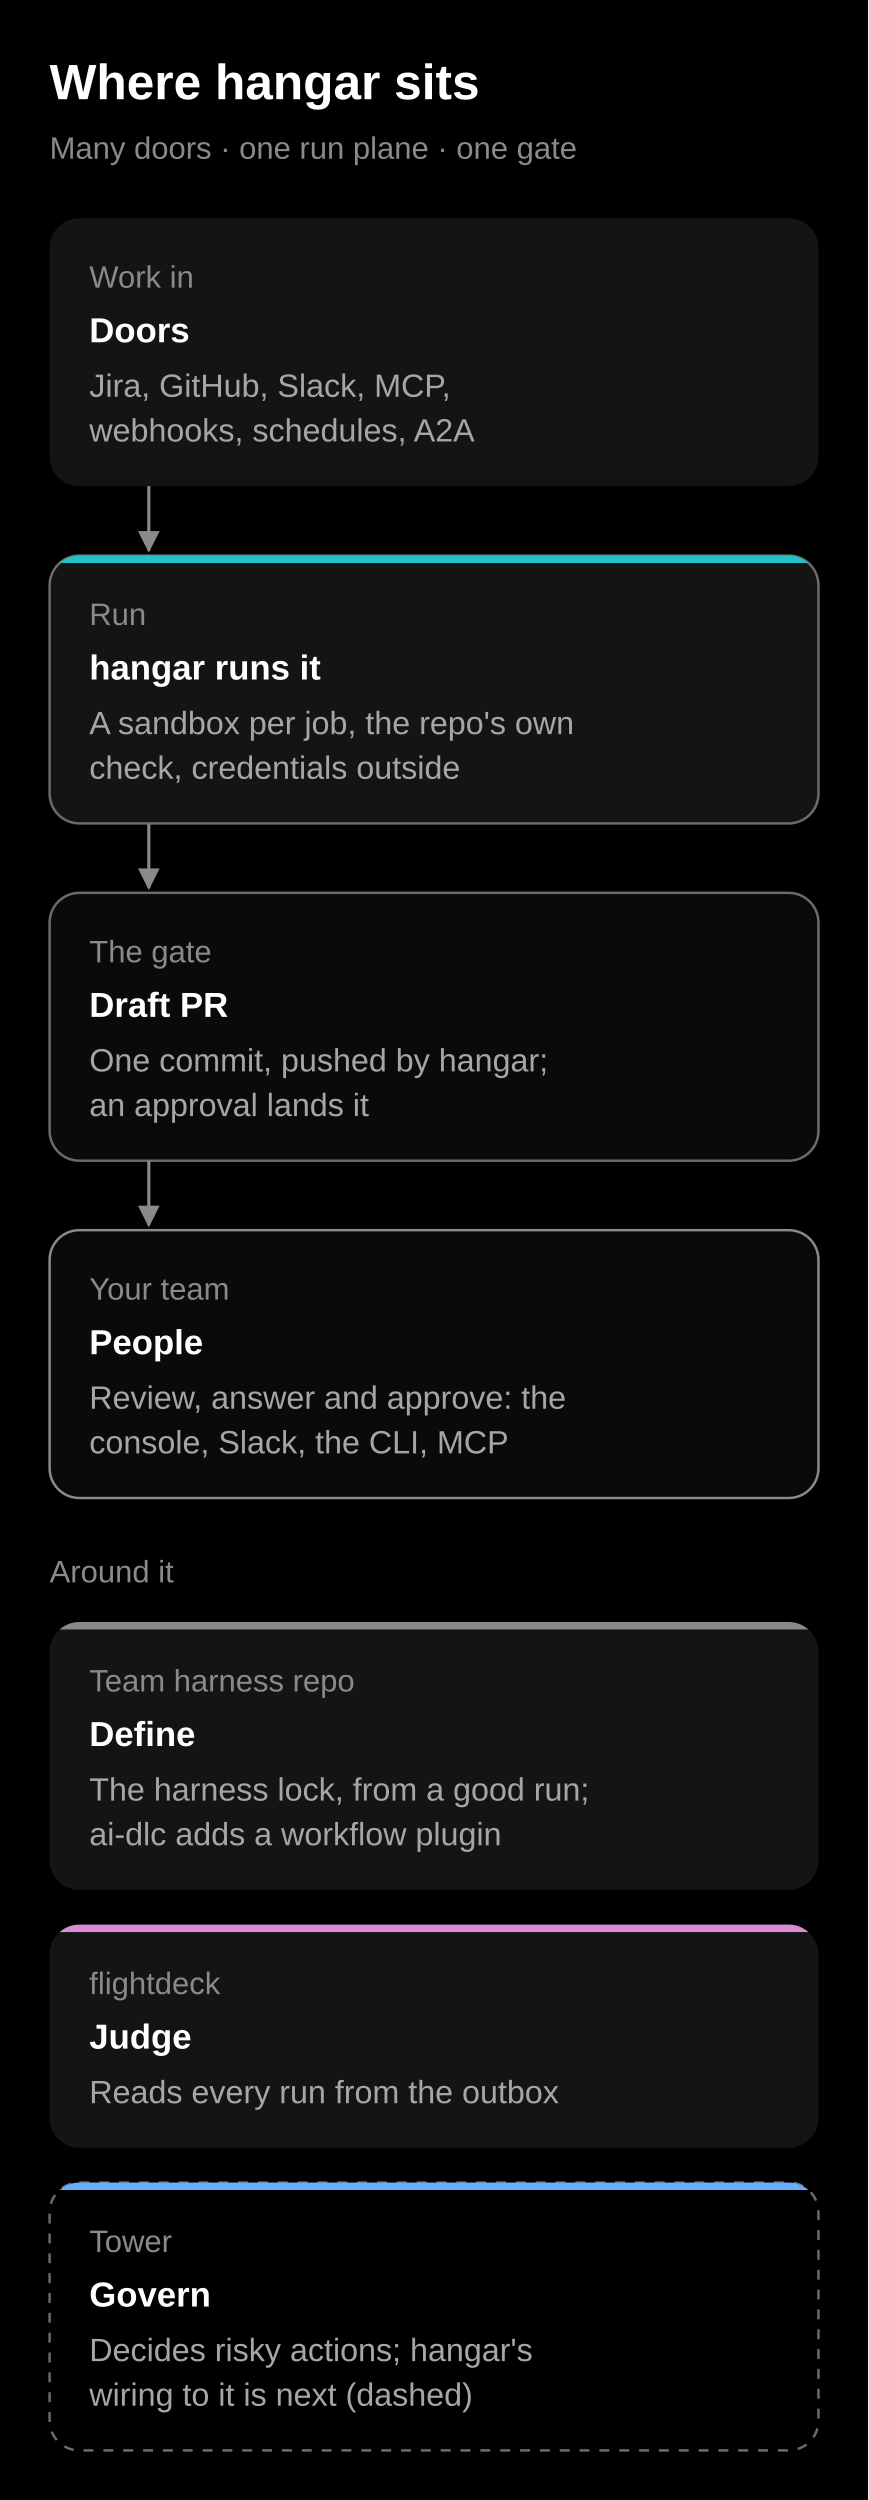
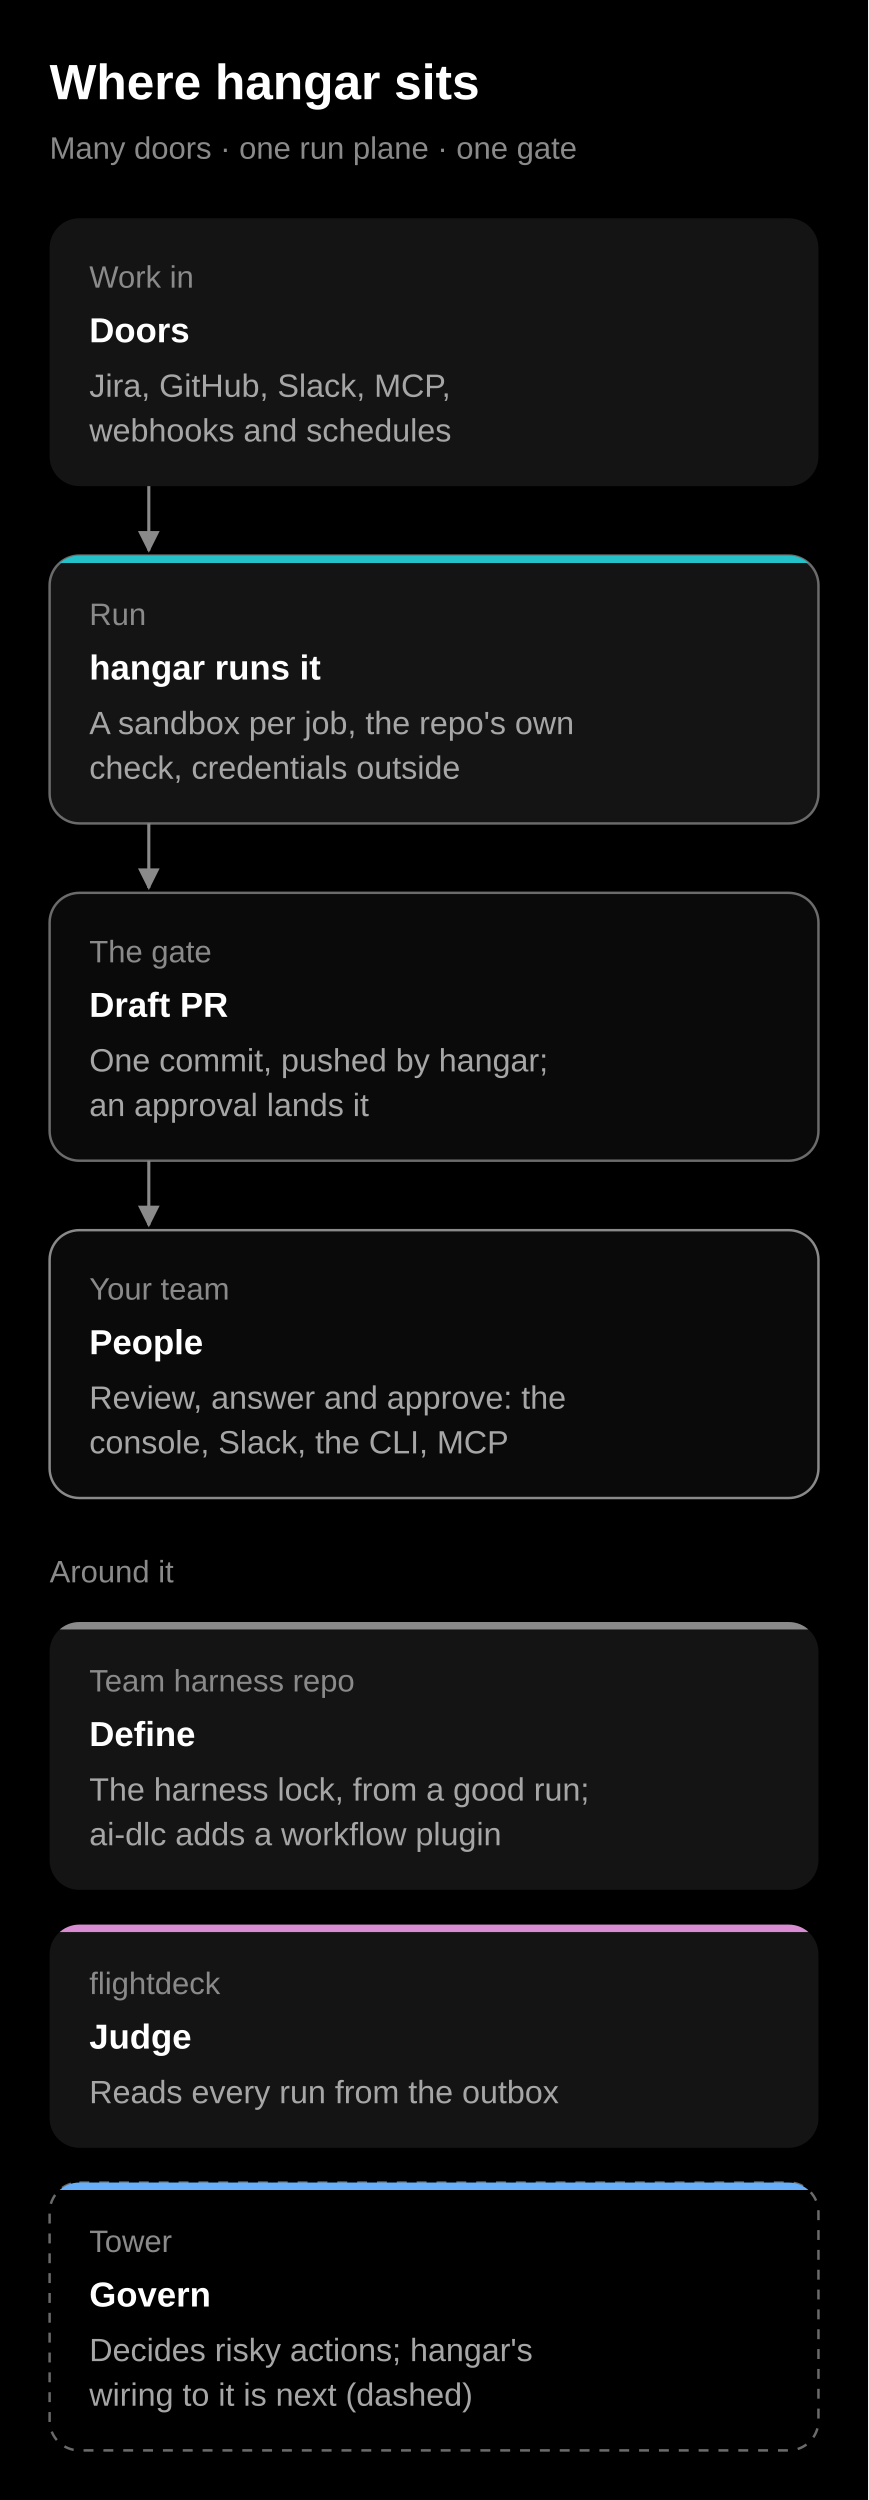
<svg xmlns="http://www.w3.org/2000/svg" class="af-d" viewBox="0 0 350 1008" role="img" aria-label="Where hangar sits">
  <style>
  .af-d .bg { fill: var(--af-canvas, #000000); }
  .af-d .box { fill: var(--af-raised, #141414); }
  .af-d .box-hub { fill: var(--af-raised, #141414); stroke: var(--af-line-strong, #6B6B6B); stroke-width: 1; }
  .af-d .box-plan { fill: none; stroke: var(--af-line-strong, #6B6B6B); stroke-width: 1; stroke-dasharray: 4 4; }
  .af-d .box-ext { fill: var(--af-surface, #0A0A0A); stroke: var(--af-line-strong, #6B6B6B); stroke-width: 1; }
  .af-d .person { fill: var(--af-surface, #0A0A0A); stroke: var(--af-fg-subtle, #8A8A8A); stroke-width: 1; }
  .af-d .name { font: 700 16px "Archivo", "Helvetica Neue", Arial, sans-serif; font-stretch: 125%; fill: var(--af-fg, #FFFFFF); }
  .af-d .name-s { font: 700 14px "Archivo", "Helvetica Neue", Arial, sans-serif; font-stretch: 125%; fill: var(--af-fg, #FFFFFF); }
  .af-d .title { font: 700 20px "Archivo", "Helvetica Neue", Arial, sans-serif; font-stretch: 125%; fill: var(--af-fg, #FFFFFF); }
  .af-d .body { font: 400 13px "Red Hat Text", "Helvetica Neue", Arial, sans-serif; fill: var(--af-fg-muted, #A6A6A6); }
  .af-d .lbl { font: 500 12.5px "Red Hat Text", "Helvetica Neue", Arial, sans-serif; fill: var(--af-fg-subtle, #8A8A8A); }
  .af-d .edge { fill: none; stroke: var(--af-fg-subtle, #8A8A8A); stroke-width: 1.25; }
  .af-d .edge-plan { fill: none; stroke: var(--af-fg-subtle, #8A8A8A); stroke-width: 1.25; stroke-dasharray: 5 4; }
  .af-d .elabel { font: 400 12.5px "Red Hat Text", "Helvetica Neue", Arial, sans-serif; fill: var(--af-fg-subtle, #8A8A8A); }
  .af-d .arrowhead { fill: var(--af-fg-subtle, #8A8A8A); }
  .af-d .dot { fill: var(--af-dot-field, #262626); }
</style>
  <defs>
    <marker id="suite-stacked-arrow" viewBox="0 0 10 10" refX="9" refY="5" markerWidth="7" markerHeight="7" orient="auto-start-reverse">
      <path class="arrowhead" d="M0 0L10 5L0 10z" />
    </marker>
  </defs>
  <rect class="bg" width="350" height="1008" />
  <text class="title" x="20" y="40" text-anchor="start">Where hangar sits</text>
  <text class="lbl" x="20" y="64" text-anchor="start">Many doors · one run plane · one gate</text>
  <rect class="box" x="20" y="88" width="310" height="108" rx="12" />
  <text class="lbl" x="36" y="116">Work in</text>
  <text class="name-s" x="36" y="138">Doors</text>
  <text class="body" x="36" y="160">Jira, GitHub, Slack, MCP,</text>
-   <text class="body" x="36" y="178">webhooks, schedules, A2A</text>
+   <text class="body" x="36" y="178">webhooks and schedules</text>
  <path class="edge" d="M60 196V222" marker-end="url(#suite-stacked-arrow)" />
  <rect class="box-hub" x="20" y="224" width="310" height="108" rx="12" />
  <clipPath id="suite-stacked-pe20-224-310-108">
    <rect x="20" y="224" width="310" height="108" rx="12" />
  </clipPath>
  <rect x="20" y="224" width="310" height="3" fill="var(--af-product-hangar, #24C1C9)" clip-path="url(#suite-stacked-pe20-224-310-108)" />
  <text class="lbl" x="36" y="252">Run</text>
  <text class="name-s" x="36" y="274">hangar runs it</text>
  <text class="body" x="36" y="296">A sandbox per job, the repo's own</text>
  <text class="body" x="36" y="314">check, credentials outside</text>
  <path class="edge" d="M60 332V358" marker-end="url(#suite-stacked-arrow)" />
  <rect class="box-ext" x="20" y="360" width="310" height="108" rx="12" />
  <text class="lbl" x="36" y="388">The gate</text>
  <text class="name-s" x="36" y="410">Draft PR</text>
  <text class="body" x="36" y="432">One commit, pushed by hangar;</text>
  <text class="body" x="36" y="450">an approval lands it</text>
  <path class="edge" d="M60 468V494" marker-end="url(#suite-stacked-arrow)" />
  <rect class="person" x="20" y="496" width="310" height="108" rx="12" />
  <text class="lbl" x="36" y="524">Your team</text>
  <text class="name-s" x="36" y="546">People</text>
  <text class="body" x="36" y="568">Review, answer and approve: the</text>
  <text class="body" x="36" y="586">console, Slack, the CLI, MCP</text>
  <text class="lbl" x="20" y="638" text-anchor="start">Around it</text>
  <rect class="box" x="20" y="654" width="310" height="108" rx="12" />
  <clipPath id="suite-stacked-pe20-654-310-108">
    <rect x="20" y="654" width="310" height="108" rx="12" />
  </clipPath>
  <rect x="20" y="654" width="310" height="3" fill="var(--af-fg-subtle, #8A8A8A)" clip-path="url(#suite-stacked-pe20-654-310-108)" />
  <text class="lbl" x="36" y="682">Team harness repo</text>
  <text class="name-s" x="36" y="704">Define</text>
  <text class="body" x="36" y="726">The harness lock, from a good run;</text>
  <text class="body" x="36" y="744">ai-dlc adds a workflow plugin</text>
  <rect class="box" x="20" y="776" width="310" height="90" rx="12" />
  <clipPath id="suite-stacked-pe20-776-310-90">
    <rect x="20" y="776" width="310" height="90" rx="12" />
  </clipPath>
  <rect x="20" y="776" width="310" height="3" fill="var(--af-product-flightdeck, #D98CD2)" clip-path="url(#suite-stacked-pe20-776-310-90)" />
  <text class="lbl" x="36" y="804">flightdeck</text>
  <text class="name-s" x="36" y="826">Judge</text>
  <text class="body" x="36" y="848">Reads every run from the outbox</text>
  <rect class="box-plan" x="20" y="880" width="310" height="108" rx="12" />
  <clipPath id="suite-stacked-pe20-880-310-108">
    <rect x="20" y="880" width="310" height="108" rx="12" />
  </clipPath>
  <rect x="20" y="880" width="310" height="3" fill="var(--af-product-tower, #67B0F9)" clip-path="url(#suite-stacked-pe20-880-310-108)" />
  <text class="lbl" x="36" y="908">Tower</text>
  <text class="name-s" x="36" y="930">Govern</text>
  <text class="body" x="36" y="952">Decides risky actions; hangar's</text>
  <text class="body" x="36" y="970">wiring to it is next (dashed)</text>
</svg>
